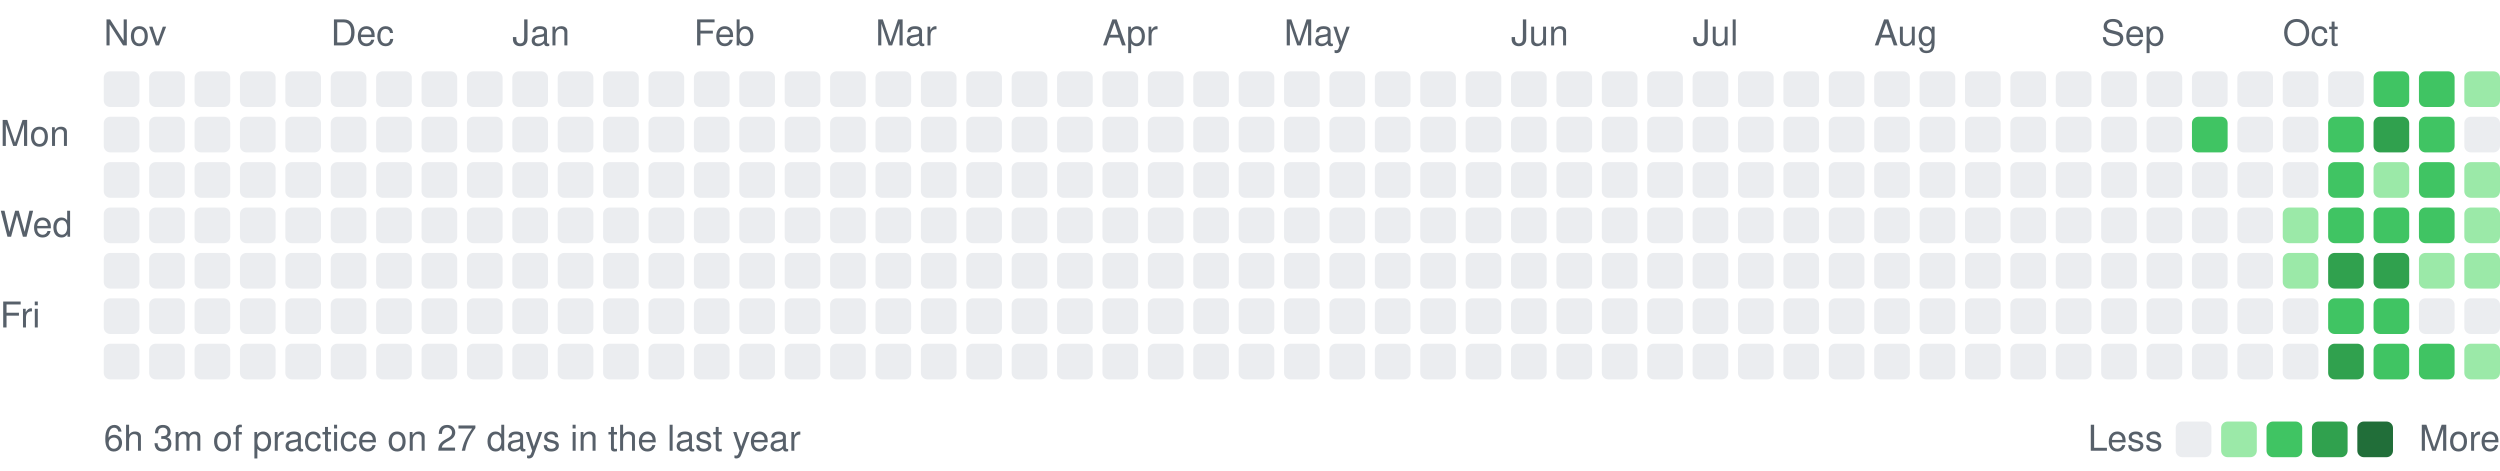
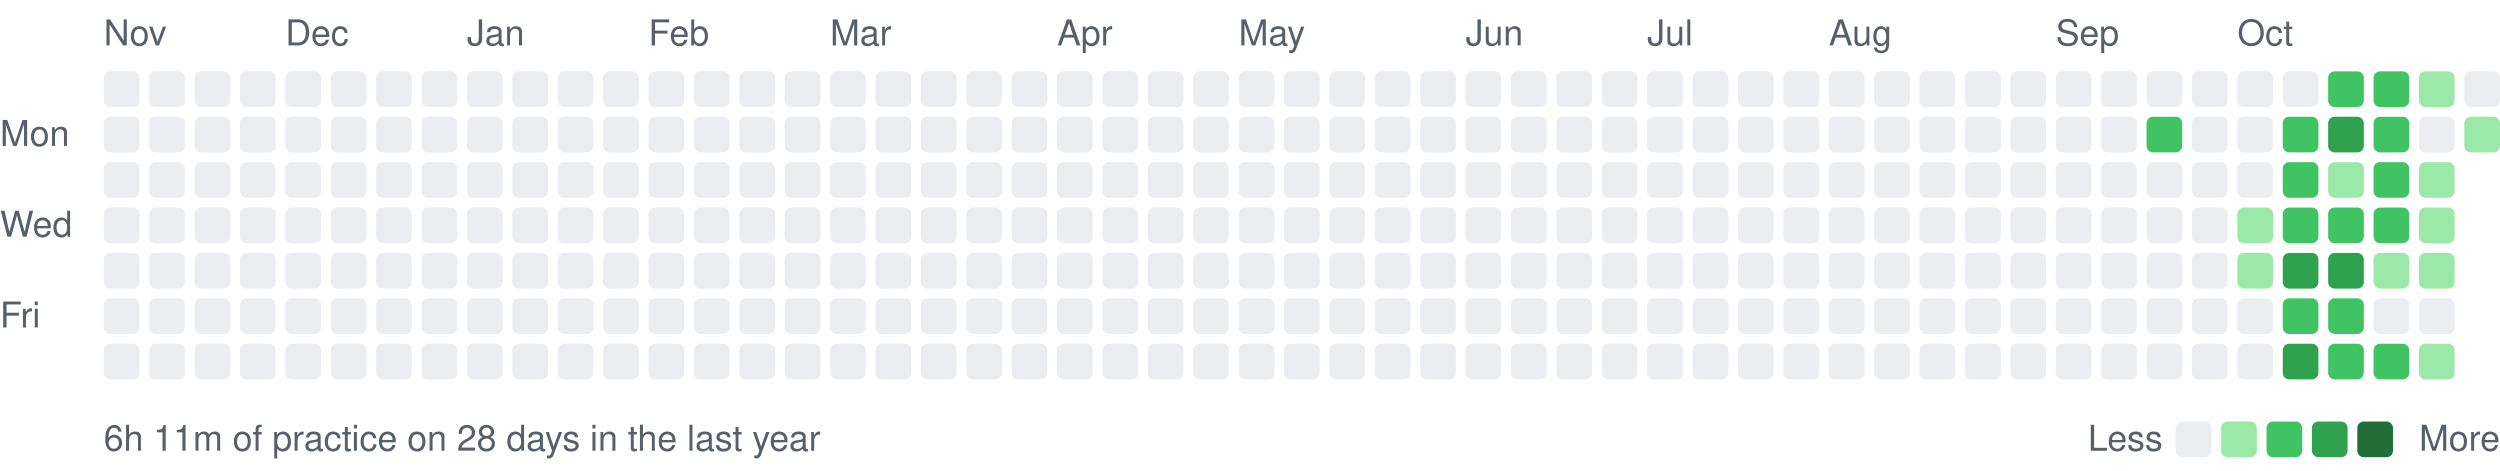
<svg xmlns="http://www.w3.org/2000/svg" width="771" height="145" viewBox="0 0 771 145" font-family="-apple-system, BlinkMacSystemFont, 'Segoe UI', Helvetica, Arial, sans-serif" font-size="11">
  <style>
.kc-t { fill: #57606a; }
.kc-h { fill: #24292f; }
.kc-g { stroke: #d0d7de; }
.kc-l0 { fill: #ebedf0; }
.kc-l1 { fill: #9be9a8; }
.kc-l2 { fill: #40c463; }
.kc-l3 { fill: #30a14e; }
.kc-l4 { fill: #216e39; }
.kc-line { stroke: #2da44e; }
.kc-dot { fill: #2da44e; }
@media (prefers-color-scheme: dark) {
:root:not([data-theme="light"]) .kc-t { fill: #8b949e; }
:root:not([data-theme="light"]) .kc-h { fill: #e6edf3; }
:root:not([data-theme="light"]) .kc-g { stroke: #30363d; }
:root:not([data-theme="light"]) .kc-l0 { fill: #262a31; }
:root:not([data-theme="light"]) .kc-l1 { fill: #0e4429; }
:root:not([data-theme="light"]) .kc-l2 { fill: #006d32; }
:root:not([data-theme="light"]) .kc-l3 { fill: #26a641; }
:root:not([data-theme="light"]) .kc-l4 { fill: #39d353; }
:root:not([data-theme="light"]) .kc-line { stroke: #3fb950; }
:root:not([data-theme="light"]) .kc-dot { fill: #3fb950; }
}
:root[data-theme="dark"] .kc-t { fill: #8b949e; }
:root[data-theme="dark"] .kc-h { fill: #e6edf3; }
:root[data-theme="dark"] .kc-g { stroke: #30363d; }
:root[data-theme="dark"] .kc-l0 { fill: #262a31; }
:root[data-theme="dark"] .kc-l1 { fill: #0e4429; }
:root[data-theme="dark"] .kc-l2 { fill: #006d32; }
:root[data-theme="dark"] .kc-l3 { fill: #26a641; }
:root[data-theme="dark"] .kc-l4 { fill: #39d353; }
:root[data-theme="dark"] .kc-line { stroke: #3fb950; }
:root[data-theme="dark"] .kc-dot { fill: #3fb950; }
</style>
  <text class="kc-t" x="32" y="14">Nov</text>
-   <text class="kc-t" x="102" y="14">Dec</text>
-   <text class="kc-t" x="158" y="14">Jan</text>
-   <text class="kc-t" x="214" y="14">Feb</text>
-   <text class="kc-t" x="270" y="14">Mar</text>
-   <text class="kc-t" x="340" y="14">Apr</text>
-   <text class="kc-t" x="396" y="14">May</text>
-   <text class="kc-t" x="466" y="14">Jun</text>
-   <text class="kc-t" x="522" y="14">Jul</text>
-   <text class="kc-t" x="578" y="14">Aug</text>
-   <text class="kc-t" x="648" y="14">Sep</text>
-   <text class="kc-t" x="704" y="14">Oct</text>
+   <text class="kc-t" x="88" y="14">Dec</text>
+   <text class="kc-t" x="144" y="14">Jan</text>
+   <text class="kc-t" x="200" y="14">Feb</text>
+   <text class="kc-t" x="256" y="14">Mar</text>
+   <text class="kc-t" x="326" y="14">Apr</text>
+   <text class="kc-t" x="382" y="14">May</text>
+   <text class="kc-t" x="452" y="14">Jun</text>
+   <text class="kc-t" x="508" y="14">Jul</text>
+   <text class="kc-t" x="564" y="14">Aug</text>
+   <text class="kc-t" x="634" y="14">Sep</text>
+   <text class="kc-t" x="690" y="14">Oct</text>
  <text class="kc-t" x="0" y="45">Mon</text>
  <text class="kc-t" x="0" y="73">Wed</text>
  <text class="kc-t" x="0" y="101">Fri</text>
  <rect class="kc-l0" x="32" y="22" width="11" height="11" rx="2" />
  <rect class="kc-l0" x="32" y="36" width="11" height="11" rx="2" />
  <rect class="kc-l0" x="32" y="50" width="11" height="11" rx="2" />
  <rect class="kc-l0" x="32" y="64" width="11" height="11" rx="2" />
  <rect class="kc-l0" x="32" y="78" width="11" height="11" rx="2" />
  <rect class="kc-l0" x="32" y="92" width="11" height="11" rx="2" />
  <rect class="kc-l0" x="32" y="106" width="11" height="11" rx="2" />
  <rect class="kc-l0" x="46" y="22" width="11" height="11" rx="2" />
  <rect class="kc-l0" x="46" y="36" width="11" height="11" rx="2" />
  <rect class="kc-l0" x="46" y="50" width="11" height="11" rx="2" />
  <rect class="kc-l0" x="46" y="64" width="11" height="11" rx="2" />
  <rect class="kc-l0" x="46" y="78" width="11" height="11" rx="2" />
  <rect class="kc-l0" x="46" y="92" width="11" height="11" rx="2" />
  <rect class="kc-l0" x="46" y="106" width="11" height="11" rx="2" />
  <rect class="kc-l0" x="60" y="22" width="11" height="11" rx="2" />
  <rect class="kc-l0" x="60" y="36" width="11" height="11" rx="2" />
  <rect class="kc-l0" x="60" y="50" width="11" height="11" rx="2" />
  <rect class="kc-l0" x="60" y="64" width="11" height="11" rx="2" />
  <rect class="kc-l0" x="60" y="78" width="11" height="11" rx="2" />
  <rect class="kc-l0" x="60" y="92" width="11" height="11" rx="2" />
  <rect class="kc-l0" x="60" y="106" width="11" height="11" rx="2" />
  <rect class="kc-l0" x="74" y="22" width="11" height="11" rx="2" />
  <rect class="kc-l0" x="74" y="36" width="11" height="11" rx="2" />
  <rect class="kc-l0" x="74" y="50" width="11" height="11" rx="2" />
  <rect class="kc-l0" x="74" y="64" width="11" height="11" rx="2" />
  <rect class="kc-l0" x="74" y="78" width="11" height="11" rx="2" />
  <rect class="kc-l0" x="74" y="92" width="11" height="11" rx="2" />
  <rect class="kc-l0" x="74" y="106" width="11" height="11" rx="2" />
  <rect class="kc-l0" x="88" y="22" width="11" height="11" rx="2" />
  <rect class="kc-l0" x="88" y="36" width="11" height="11" rx="2" />
  <rect class="kc-l0" x="88" y="50" width="11" height="11" rx="2" />
  <rect class="kc-l0" x="88" y="64" width="11" height="11" rx="2" />
  <rect class="kc-l0" x="88" y="78" width="11" height="11" rx="2" />
  <rect class="kc-l0" x="88" y="92" width="11" height="11" rx="2" />
  <rect class="kc-l0" x="88" y="106" width="11" height="11" rx="2" />
  <rect class="kc-l0" x="102" y="22" width="11" height="11" rx="2" />
  <rect class="kc-l0" x="102" y="36" width="11" height="11" rx="2" />
  <rect class="kc-l0" x="102" y="50" width="11" height="11" rx="2" />
  <rect class="kc-l0" x="102" y="64" width="11" height="11" rx="2" />
  <rect class="kc-l0" x="102" y="78" width="11" height="11" rx="2" />
  <rect class="kc-l0" x="102" y="92" width="11" height="11" rx="2" />
  <rect class="kc-l0" x="102" y="106" width="11" height="11" rx="2" />
  <rect class="kc-l0" x="116" y="22" width="11" height="11" rx="2" />
  <rect class="kc-l0" x="116" y="36" width="11" height="11" rx="2" />
  <rect class="kc-l0" x="116" y="50" width="11" height="11" rx="2" />
  <rect class="kc-l0" x="116" y="64" width="11" height="11" rx="2" />
  <rect class="kc-l0" x="116" y="78" width="11" height="11" rx="2" />
  <rect class="kc-l0" x="116" y="92" width="11" height="11" rx="2" />
  <rect class="kc-l0" x="116" y="106" width="11" height="11" rx="2" />
  <rect class="kc-l0" x="130" y="22" width="11" height="11" rx="2" />
  <rect class="kc-l0" x="130" y="36" width="11" height="11" rx="2" />
  <rect class="kc-l0" x="130" y="50" width="11" height="11" rx="2" />
  <rect class="kc-l0" x="130" y="64" width="11" height="11" rx="2" />
  <rect class="kc-l0" x="130" y="78" width="11" height="11" rx="2" />
  <rect class="kc-l0" x="130" y="92" width="11" height="11" rx="2" />
  <rect class="kc-l0" x="130" y="106" width="11" height="11" rx="2" />
  <rect class="kc-l0" x="144" y="22" width="11" height="11" rx="2" />
  <rect class="kc-l0" x="144" y="36" width="11" height="11" rx="2" />
  <rect class="kc-l0" x="144" y="50" width="11" height="11" rx="2" />
  <rect class="kc-l0" x="144" y="64" width="11" height="11" rx="2" />
  <rect class="kc-l0" x="144" y="78" width="11" height="11" rx="2" />
  <rect class="kc-l0" x="144" y="92" width="11" height="11" rx="2" />
  <rect class="kc-l0" x="144" y="106" width="11" height="11" rx="2" />
  <rect class="kc-l0" x="158" y="22" width="11" height="11" rx="2" />
  <rect class="kc-l0" x="158" y="36" width="11" height="11" rx="2" />
  <rect class="kc-l0" x="158" y="50" width="11" height="11" rx="2" />
  <rect class="kc-l0" x="158" y="64" width="11" height="11" rx="2" />
  <rect class="kc-l0" x="158" y="78" width="11" height="11" rx="2" />
  <rect class="kc-l0" x="158" y="92" width="11" height="11" rx="2" />
  <rect class="kc-l0" x="158" y="106" width="11" height="11" rx="2" />
  <rect class="kc-l0" x="172" y="22" width="11" height="11" rx="2" />
  <rect class="kc-l0" x="172" y="36" width="11" height="11" rx="2" />
  <rect class="kc-l0" x="172" y="50" width="11" height="11" rx="2" />
  <rect class="kc-l0" x="172" y="64" width="11" height="11" rx="2" />
  <rect class="kc-l0" x="172" y="78" width="11" height="11" rx="2" />
  <rect class="kc-l0" x="172" y="92" width="11" height="11" rx="2" />
  <rect class="kc-l0" x="172" y="106" width="11" height="11" rx="2" />
  <rect class="kc-l0" x="186" y="22" width="11" height="11" rx="2" />
  <rect class="kc-l0" x="186" y="36" width="11" height="11" rx="2" />
  <rect class="kc-l0" x="186" y="50" width="11" height="11" rx="2" />
  <rect class="kc-l0" x="186" y="64" width="11" height="11" rx="2" />
  <rect class="kc-l0" x="186" y="78" width="11" height="11" rx="2" />
  <rect class="kc-l0" x="186" y="92" width="11" height="11" rx="2" />
  <rect class="kc-l0" x="186" y="106" width="11" height="11" rx="2" />
  <rect class="kc-l0" x="200" y="22" width="11" height="11" rx="2" />
  <rect class="kc-l0" x="200" y="36" width="11" height="11" rx="2" />
  <rect class="kc-l0" x="200" y="50" width="11" height="11" rx="2" />
  <rect class="kc-l0" x="200" y="64" width="11" height="11" rx="2" />
  <rect class="kc-l0" x="200" y="78" width="11" height="11" rx="2" />
  <rect class="kc-l0" x="200" y="92" width="11" height="11" rx="2" />
  <rect class="kc-l0" x="200" y="106" width="11" height="11" rx="2" />
  <rect class="kc-l0" x="214" y="22" width="11" height="11" rx="2" />
  <rect class="kc-l0" x="214" y="36" width="11" height="11" rx="2" />
  <rect class="kc-l0" x="214" y="50" width="11" height="11" rx="2" />
  <rect class="kc-l0" x="214" y="64" width="11" height="11" rx="2" />
  <rect class="kc-l0" x="214" y="78" width="11" height="11" rx="2" />
  <rect class="kc-l0" x="214" y="92" width="11" height="11" rx="2" />
  <rect class="kc-l0" x="214" y="106" width="11" height="11" rx="2" />
  <rect class="kc-l0" x="228" y="22" width="11" height="11" rx="2" />
  <rect class="kc-l0" x="228" y="36" width="11" height="11" rx="2" />
  <rect class="kc-l0" x="228" y="50" width="11" height="11" rx="2" />
  <rect class="kc-l0" x="228" y="64" width="11" height="11" rx="2" />
  <rect class="kc-l0" x="228" y="78" width="11" height="11" rx="2" />
  <rect class="kc-l0" x="228" y="92" width="11" height="11" rx="2" />
  <rect class="kc-l0" x="228" y="106" width="11" height="11" rx="2" />
  <rect class="kc-l0" x="242" y="22" width="11" height="11" rx="2" />
  <rect class="kc-l0" x="242" y="36" width="11" height="11" rx="2" />
  <rect class="kc-l0" x="242" y="50" width="11" height="11" rx="2" />
  <rect class="kc-l0" x="242" y="64" width="11" height="11" rx="2" />
  <rect class="kc-l0" x="242" y="78" width="11" height="11" rx="2" />
  <rect class="kc-l0" x="242" y="92" width="11" height="11" rx="2" />
  <rect class="kc-l0" x="242" y="106" width="11" height="11" rx="2" />
  <rect class="kc-l0" x="256" y="22" width="11" height="11" rx="2" />
  <rect class="kc-l0" x="256" y="36" width="11" height="11" rx="2" />
  <rect class="kc-l0" x="256" y="50" width="11" height="11" rx="2" />
  <rect class="kc-l0" x="256" y="64" width="11" height="11" rx="2" />
  <rect class="kc-l0" x="256" y="78" width="11" height="11" rx="2" />
  <rect class="kc-l0" x="256" y="92" width="11" height="11" rx="2" />
  <rect class="kc-l0" x="256" y="106" width="11" height="11" rx="2" />
  <rect class="kc-l0" x="270" y="22" width="11" height="11" rx="2" />
  <rect class="kc-l0" x="270" y="36" width="11" height="11" rx="2" />
  <rect class="kc-l0" x="270" y="50" width="11" height="11" rx="2" />
  <rect class="kc-l0" x="270" y="64" width="11" height="11" rx="2" />
  <rect class="kc-l0" x="270" y="78" width="11" height="11" rx="2" />
  <rect class="kc-l0" x="270" y="92" width="11" height="11" rx="2" />
  <rect class="kc-l0" x="270" y="106" width="11" height="11" rx="2" />
  <rect class="kc-l0" x="284" y="22" width="11" height="11" rx="2" />
  <rect class="kc-l0" x="284" y="36" width="11" height="11" rx="2" />
  <rect class="kc-l0" x="284" y="50" width="11" height="11" rx="2" />
  <rect class="kc-l0" x="284" y="64" width="11" height="11" rx="2" />
  <rect class="kc-l0" x="284" y="78" width="11" height="11" rx="2" />
  <rect class="kc-l0" x="284" y="92" width="11" height="11" rx="2" />
  <rect class="kc-l0" x="284" y="106" width="11" height="11" rx="2" />
  <rect class="kc-l0" x="298" y="22" width="11" height="11" rx="2" />
  <rect class="kc-l0" x="298" y="36" width="11" height="11" rx="2" />
  <rect class="kc-l0" x="298" y="50" width="11" height="11" rx="2" />
  <rect class="kc-l0" x="298" y="64" width="11" height="11" rx="2" />
  <rect class="kc-l0" x="298" y="78" width="11" height="11" rx="2" />
  <rect class="kc-l0" x="298" y="92" width="11" height="11" rx="2" />
  <rect class="kc-l0" x="298" y="106" width="11" height="11" rx="2" />
  <rect class="kc-l0" x="312" y="22" width="11" height="11" rx="2" />
  <rect class="kc-l0" x="312" y="36" width="11" height="11" rx="2" />
  <rect class="kc-l0" x="312" y="50" width="11" height="11" rx="2" />
  <rect class="kc-l0" x="312" y="64" width="11" height="11" rx="2" />
  <rect class="kc-l0" x="312" y="78" width="11" height="11" rx="2" />
  <rect class="kc-l0" x="312" y="92" width="11" height="11" rx="2" />
  <rect class="kc-l0" x="312" y="106" width="11" height="11" rx="2" />
  <rect class="kc-l0" x="326" y="22" width="11" height="11" rx="2" />
  <rect class="kc-l0" x="326" y="36" width="11" height="11" rx="2" />
  <rect class="kc-l0" x="326" y="50" width="11" height="11" rx="2" />
  <rect class="kc-l0" x="326" y="64" width="11" height="11" rx="2" />
  <rect class="kc-l0" x="326" y="78" width="11" height="11" rx="2" />
  <rect class="kc-l0" x="326" y="92" width="11" height="11" rx="2" />
  <rect class="kc-l0" x="326" y="106" width="11" height="11" rx="2" />
  <rect class="kc-l0" x="340" y="22" width="11" height="11" rx="2" />
  <rect class="kc-l0" x="340" y="36" width="11" height="11" rx="2" />
  <rect class="kc-l0" x="340" y="50" width="11" height="11" rx="2" />
  <rect class="kc-l0" x="340" y="64" width="11" height="11" rx="2" />
  <rect class="kc-l0" x="340" y="78" width="11" height="11" rx="2" />
  <rect class="kc-l0" x="340" y="92" width="11" height="11" rx="2" />
  <rect class="kc-l0" x="340" y="106" width="11" height="11" rx="2" />
  <rect class="kc-l0" x="354" y="22" width="11" height="11" rx="2" />
  <rect class="kc-l0" x="354" y="36" width="11" height="11" rx="2" />
  <rect class="kc-l0" x="354" y="50" width="11" height="11" rx="2" />
  <rect class="kc-l0" x="354" y="64" width="11" height="11" rx="2" />
  <rect class="kc-l0" x="354" y="78" width="11" height="11" rx="2" />
  <rect class="kc-l0" x="354" y="92" width="11" height="11" rx="2" />
  <rect class="kc-l0" x="354" y="106" width="11" height="11" rx="2" />
  <rect class="kc-l0" x="368" y="22" width="11" height="11" rx="2" />
  <rect class="kc-l0" x="368" y="36" width="11" height="11" rx="2" />
  <rect class="kc-l0" x="368" y="50" width="11" height="11" rx="2" />
  <rect class="kc-l0" x="368" y="64" width="11" height="11" rx="2" />
  <rect class="kc-l0" x="368" y="78" width="11" height="11" rx="2" />
  <rect class="kc-l0" x="368" y="92" width="11" height="11" rx="2" />
  <rect class="kc-l0" x="368" y="106" width="11" height="11" rx="2" />
  <rect class="kc-l0" x="382" y="22" width="11" height="11" rx="2" />
  <rect class="kc-l0" x="382" y="36" width="11" height="11" rx="2" />
  <rect class="kc-l0" x="382" y="50" width="11" height="11" rx="2" />
  <rect class="kc-l0" x="382" y="64" width="11" height="11" rx="2" />
  <rect class="kc-l0" x="382" y="78" width="11" height="11" rx="2" />
  <rect class="kc-l0" x="382" y="92" width="11" height="11" rx="2" />
  <rect class="kc-l0" x="382" y="106" width="11" height="11" rx="2" />
  <rect class="kc-l0" x="396" y="22" width="11" height="11" rx="2" />
  <rect class="kc-l0" x="396" y="36" width="11" height="11" rx="2" />
  <rect class="kc-l0" x="396" y="50" width="11" height="11" rx="2" />
  <rect class="kc-l0" x="396" y="64" width="11" height="11" rx="2" />
  <rect class="kc-l0" x="396" y="78" width="11" height="11" rx="2" />
  <rect class="kc-l0" x="396" y="92" width="11" height="11" rx="2" />
  <rect class="kc-l0" x="396" y="106" width="11" height="11" rx="2" />
  <rect class="kc-l0" x="410" y="22" width="11" height="11" rx="2" />
  <rect class="kc-l0" x="410" y="36" width="11" height="11" rx="2" />
  <rect class="kc-l0" x="410" y="50" width="11" height="11" rx="2" />
  <rect class="kc-l0" x="410" y="64" width="11" height="11" rx="2" />
  <rect class="kc-l0" x="410" y="78" width="11" height="11" rx="2" />
  <rect class="kc-l0" x="410" y="92" width="11" height="11" rx="2" />
  <rect class="kc-l0" x="410" y="106" width="11" height="11" rx="2" />
  <rect class="kc-l0" x="424" y="22" width="11" height="11" rx="2" />
  <rect class="kc-l0" x="424" y="36" width="11" height="11" rx="2" />
  <rect class="kc-l0" x="424" y="50" width="11" height="11" rx="2" />
  <rect class="kc-l0" x="424" y="64" width="11" height="11" rx="2" />
  <rect class="kc-l0" x="424" y="78" width="11" height="11" rx="2" />
  <rect class="kc-l0" x="424" y="92" width="11" height="11" rx="2" />
  <rect class="kc-l0" x="424" y="106" width="11" height="11" rx="2" />
  <rect class="kc-l0" x="438" y="22" width="11" height="11" rx="2" />
  <rect class="kc-l0" x="438" y="36" width="11" height="11" rx="2" />
  <rect class="kc-l0" x="438" y="50" width="11" height="11" rx="2" />
  <rect class="kc-l0" x="438" y="64" width="11" height="11" rx="2" />
  <rect class="kc-l0" x="438" y="78" width="11" height="11" rx="2" />
  <rect class="kc-l0" x="438" y="92" width="11" height="11" rx="2" />
  <rect class="kc-l0" x="438" y="106" width="11" height="11" rx="2" />
  <rect class="kc-l0" x="452" y="22" width="11" height="11" rx="2" />
  <rect class="kc-l0" x="452" y="36" width="11" height="11" rx="2" />
  <rect class="kc-l0" x="452" y="50" width="11" height="11" rx="2" />
  <rect class="kc-l0" x="452" y="64" width="11" height="11" rx="2" />
  <rect class="kc-l0" x="452" y="78" width="11" height="11" rx="2" />
  <rect class="kc-l0" x="452" y="92" width="11" height="11" rx="2" />
  <rect class="kc-l0" x="452" y="106" width="11" height="11" rx="2" />
  <rect class="kc-l0" x="466" y="22" width="11" height="11" rx="2" />
  <rect class="kc-l0" x="466" y="36" width="11" height="11" rx="2" />
  <rect class="kc-l0" x="466" y="50" width="11" height="11" rx="2" />
  <rect class="kc-l0" x="466" y="64" width="11" height="11" rx="2" />
  <rect class="kc-l0" x="466" y="78" width="11" height="11" rx="2" />
  <rect class="kc-l0" x="466" y="92" width="11" height="11" rx="2" />
  <rect class="kc-l0" x="466" y="106" width="11" height="11" rx="2" />
  <rect class="kc-l0" x="480" y="22" width="11" height="11" rx="2" />
  <rect class="kc-l0" x="480" y="36" width="11" height="11" rx="2" />
  <rect class="kc-l0" x="480" y="50" width="11" height="11" rx="2" />
  <rect class="kc-l0" x="480" y="64" width="11" height="11" rx="2" />
  <rect class="kc-l0" x="480" y="78" width="11" height="11" rx="2" />
  <rect class="kc-l0" x="480" y="92" width="11" height="11" rx="2" />
  <rect class="kc-l0" x="480" y="106" width="11" height="11" rx="2" />
  <rect class="kc-l0" x="494" y="22" width="11" height="11" rx="2" />
  <rect class="kc-l0" x="494" y="36" width="11" height="11" rx="2" />
  <rect class="kc-l0" x="494" y="50" width="11" height="11" rx="2" />
  <rect class="kc-l0" x="494" y="64" width="11" height="11" rx="2" />
  <rect class="kc-l0" x="494" y="78" width="11" height="11" rx="2" />
  <rect class="kc-l0" x="494" y="92" width="11" height="11" rx="2" />
  <rect class="kc-l0" x="494" y="106" width="11" height="11" rx="2" />
  <rect class="kc-l0" x="508" y="22" width="11" height="11" rx="2" />
  <rect class="kc-l0" x="508" y="36" width="11" height="11" rx="2" />
  <rect class="kc-l0" x="508" y="50" width="11" height="11" rx="2" />
  <rect class="kc-l0" x="508" y="64" width="11" height="11" rx="2" />
  <rect class="kc-l0" x="508" y="78" width="11" height="11" rx="2" />
  <rect class="kc-l0" x="508" y="92" width="11" height="11" rx="2" />
  <rect class="kc-l0" x="508" y="106" width="11" height="11" rx="2" />
  <rect class="kc-l0" x="522" y="22" width="11" height="11" rx="2" />
  <rect class="kc-l0" x="522" y="36" width="11" height="11" rx="2" />
  <rect class="kc-l0" x="522" y="50" width="11" height="11" rx="2" />
  <rect class="kc-l0" x="522" y="64" width="11" height="11" rx="2" />
  <rect class="kc-l0" x="522" y="78" width="11" height="11" rx="2" />
  <rect class="kc-l0" x="522" y="92" width="11" height="11" rx="2" />
  <rect class="kc-l0" x="522" y="106" width="11" height="11" rx="2" />
  <rect class="kc-l0" x="536" y="22" width="11" height="11" rx="2" />
  <rect class="kc-l0" x="536" y="36" width="11" height="11" rx="2" />
  <rect class="kc-l0" x="536" y="50" width="11" height="11" rx="2" />
  <rect class="kc-l0" x="536" y="64" width="11" height="11" rx="2" />
  <rect class="kc-l0" x="536" y="78" width="11" height="11" rx="2" />
  <rect class="kc-l0" x="536" y="92" width="11" height="11" rx="2" />
  <rect class="kc-l0" x="536" y="106" width="11" height="11" rx="2" />
  <rect class="kc-l0" x="550" y="22" width="11" height="11" rx="2" />
  <rect class="kc-l0" x="550" y="36" width="11" height="11" rx="2" />
  <rect class="kc-l0" x="550" y="50" width="11" height="11" rx="2" />
  <rect class="kc-l0" x="550" y="64" width="11" height="11" rx="2" />
  <rect class="kc-l0" x="550" y="78" width="11" height="11" rx="2" />
  <rect class="kc-l0" x="550" y="92" width="11" height="11" rx="2" />
  <rect class="kc-l0" x="550" y="106" width="11" height="11" rx="2" />
  <rect class="kc-l0" x="564" y="22" width="11" height="11" rx="2" />
  <rect class="kc-l0" x="564" y="36" width="11" height="11" rx="2" />
  <rect class="kc-l0" x="564" y="50" width="11" height="11" rx="2" />
  <rect class="kc-l0" x="564" y="64" width="11" height="11" rx="2" />
  <rect class="kc-l0" x="564" y="78" width="11" height="11" rx="2" />
  <rect class="kc-l0" x="564" y="92" width="11" height="11" rx="2" />
  <rect class="kc-l0" x="564" y="106" width="11" height="11" rx="2" />
  <rect class="kc-l0" x="578" y="22" width="11" height="11" rx="2" />
  <rect class="kc-l0" x="578" y="36" width="11" height="11" rx="2" />
  <rect class="kc-l0" x="578" y="50" width="11" height="11" rx="2" />
  <rect class="kc-l0" x="578" y="64" width="11" height="11" rx="2" />
  <rect class="kc-l0" x="578" y="78" width="11" height="11" rx="2" />
  <rect class="kc-l0" x="578" y="92" width="11" height="11" rx="2" />
  <rect class="kc-l0" x="578" y="106" width="11" height="11" rx="2" />
  <rect class="kc-l0" x="592" y="22" width="11" height="11" rx="2" />
  <rect class="kc-l0" x="592" y="36" width="11" height="11" rx="2" />
  <rect class="kc-l0" x="592" y="50" width="11" height="11" rx="2" />
  <rect class="kc-l0" x="592" y="64" width="11" height="11" rx="2" />
  <rect class="kc-l0" x="592" y="78" width="11" height="11" rx="2" />
  <rect class="kc-l0" x="592" y="92" width="11" height="11" rx="2" />
  <rect class="kc-l0" x="592" y="106" width="11" height="11" rx="2" />
  <rect class="kc-l0" x="606" y="22" width="11" height="11" rx="2" />
  <rect class="kc-l0" x="606" y="36" width="11" height="11" rx="2" />
  <rect class="kc-l0" x="606" y="50" width="11" height="11" rx="2" />
  <rect class="kc-l0" x="606" y="64" width="11" height="11" rx="2" />
  <rect class="kc-l0" x="606" y="78" width="11" height="11" rx="2" />
  <rect class="kc-l0" x="606" y="92" width="11" height="11" rx="2" />
  <rect class="kc-l0" x="606" y="106" width="11" height="11" rx="2" />
  <rect class="kc-l0" x="620" y="22" width="11" height="11" rx="2" />
  <rect class="kc-l0" x="620" y="36" width="11" height="11" rx="2" />
  <rect class="kc-l0" x="620" y="50" width="11" height="11" rx="2" />
  <rect class="kc-l0" x="620" y="64" width="11" height="11" rx="2" />
  <rect class="kc-l0" x="620" y="78" width="11" height="11" rx="2" />
  <rect class="kc-l0" x="620" y="92" width="11" height="11" rx="2" />
  <rect class="kc-l0" x="620" y="106" width="11" height="11" rx="2" />
  <rect class="kc-l0" x="634" y="22" width="11" height="11" rx="2" />
  <rect class="kc-l0" x="634" y="36" width="11" height="11" rx="2" />
  <rect class="kc-l0" x="634" y="50" width="11" height="11" rx="2" />
  <rect class="kc-l0" x="634" y="64" width="11" height="11" rx="2" />
  <rect class="kc-l0" x="634" y="78" width="11" height="11" rx="2" />
  <rect class="kc-l0" x="634" y="92" width="11" height="11" rx="2" />
  <rect class="kc-l0" x="634" y="106" width="11" height="11" rx="2" />
  <rect class="kc-l0" x="648" y="22" width="11" height="11" rx="2" />
  <rect class="kc-l0" x="648" y="36" width="11" height="11" rx="2" />
  <rect class="kc-l0" x="648" y="50" width="11" height="11" rx="2" />
  <rect class="kc-l0" x="648" y="64" width="11" height="11" rx="2" />
  <rect class="kc-l0" x="648" y="78" width="11" height="11" rx="2" />
  <rect class="kc-l0" x="648" y="92" width="11" height="11" rx="2" />
  <rect class="kc-l0" x="648" y="106" width="11" height="11" rx="2" />
  <rect class="kc-l0" x="662" y="22" width="11" height="11" rx="2" />
-   <rect class="kc-l0" x="662" y="36" width="11" height="11" rx="2" />
+   <rect class="kc-l2" x="662" y="36" width="11" height="11" rx="2" />
  <rect class="kc-l0" x="662" y="50" width="11" height="11" rx="2" />
  <rect class="kc-l0" x="662" y="64" width="11" height="11" rx="2" />
  <rect class="kc-l0" x="662" y="78" width="11" height="11" rx="2" />
  <rect class="kc-l0" x="662" y="92" width="11" height="11" rx="2" />
  <rect class="kc-l0" x="662" y="106" width="11" height="11" rx="2" />
  <rect class="kc-l0" x="676" y="22" width="11" height="11" rx="2" />
-   <rect class="kc-l2" x="676" y="36" width="11" height="11" rx="2" />
+   <rect class="kc-l0" x="676" y="36" width="11" height="11" rx="2" />
  <rect class="kc-l0" x="676" y="50" width="11" height="11" rx="2" />
  <rect class="kc-l0" x="676" y="64" width="11" height="11" rx="2" />
  <rect class="kc-l0" x="676" y="78" width="11" height="11" rx="2" />
  <rect class="kc-l0" x="676" y="92" width="11" height="11" rx="2" />
  <rect class="kc-l0" x="676" y="106" width="11" height="11" rx="2" />
  <rect class="kc-l0" x="690" y="22" width="11" height="11" rx="2" />
  <rect class="kc-l0" x="690" y="36" width="11" height="11" rx="2" />
  <rect class="kc-l0" x="690" y="50" width="11" height="11" rx="2" />
-   <rect class="kc-l0" x="690" y="64" width="11" height="11" rx="2" />
-   <rect class="kc-l0" x="690" y="78" width="11" height="11" rx="2" />
+   <rect class="kc-l1" x="690" y="64" width="11" height="11" rx="2" />
+   <rect class="kc-l1" x="690" y="78" width="11" height="11" rx="2" />
  <rect class="kc-l0" x="690" y="92" width="11" height="11" rx="2" />
  <rect class="kc-l0" x="690" y="106" width="11" height="11" rx="2" />
  <rect class="kc-l0" x="704" y="22" width="11" height="11" rx="2" />
-   <rect class="kc-l0" x="704" y="36" width="11" height="11" rx="2" />
-   <rect class="kc-l0" x="704" y="50" width="11" height="11" rx="2" />
-   <rect class="kc-l1" x="704" y="64" width="11" height="11" rx="2" />
-   <rect class="kc-l1" x="704" y="78" width="11" height="11" rx="2" />
-   <rect class="kc-l0" x="704" y="92" width="11" height="11" rx="2" />
-   <rect class="kc-l0" x="704" y="106" width="11" height="11" rx="2" />
-   <rect class="kc-l0" x="718" y="22" width="11" height="11" rx="2" />
-   <rect class="kc-l2" x="718" y="36" width="11" height="11" rx="2" />
-   <rect class="kc-l2" x="718" y="50" width="11" height="11" rx="2" />
+   <rect class="kc-l2" x="704" y="36" width="11" height="11" rx="2" />
+   <rect class="kc-l2" x="704" y="50" width="11" height="11" rx="2" />
+   <rect class="kc-l2" x="704" y="64" width="11" height="11" rx="2" />
+   <rect class="kc-l3" x="704" y="78" width="11" height="11" rx="2" />
+   <rect class="kc-l2" x="704" y="92" width="11" height="11" rx="2" />
+   <rect class="kc-l3" x="704" y="106" width="11" height="11" rx="2" />
+   <rect class="kc-l2" x="718" y="22" width="11" height="11" rx="2" />
+   <rect class="kc-l3" x="718" y="36" width="11" height="11" rx="2" />
+   <rect class="kc-l1" x="718" y="50" width="11" height="11" rx="2" />
  <rect class="kc-l2" x="718" y="64" width="11" height="11" rx="2" />
  <rect class="kc-l3" x="718" y="78" width="11" height="11" rx="2" />
  <rect class="kc-l2" x="718" y="92" width="11" height="11" rx="2" />
-   <rect class="kc-l3" x="718" y="106" width="11" height="11" rx="2" />
+   <rect class="kc-l2" x="718" y="106" width="11" height="11" rx="2" />
  <rect class="kc-l2" x="732" y="22" width="11" height="11" rx="2" />
-   <rect class="kc-l3" x="732" y="36" width="11" height="11" rx="2" />
-   <rect class="kc-l1" x="732" y="50" width="11" height="11" rx="2" />
+   <rect class="kc-l2" x="732" y="36" width="11" height="11" rx="2" />
+   <rect class="kc-l2" x="732" y="50" width="11" height="11" rx="2" />
  <rect class="kc-l2" x="732" y="64" width="11" height="11" rx="2" />
-   <rect class="kc-l3" x="732" y="78" width="11" height="11" rx="2" />
-   <rect class="kc-l2" x="732" y="92" width="11" height="11" rx="2" />
+   <rect class="kc-l1" x="732" y="78" width="11" height="11" rx="2" />
+   <rect class="kc-l0" x="732" y="92" width="11" height="11" rx="2" />
  <rect class="kc-l2" x="732" y="106" width="11" height="11" rx="2" />
-   <rect class="kc-l2" x="746" y="22" width="11" height="11" rx="2" />
-   <rect class="kc-l2" x="746" y="36" width="11" height="11" rx="2" />
-   <rect class="kc-l2" x="746" y="50" width="11" height="11" rx="2" />
-   <rect class="kc-l2" x="746" y="64" width="11" height="11" rx="2" />
+   <rect class="kc-l1" x="746" y="22" width="11" height="11" rx="2" />
+   <rect class="kc-l0" x="746" y="36" width="11" height="11" rx="2" />
+   <rect class="kc-l1" x="746" y="50" width="11" height="11" rx="2" />
+   <rect class="kc-l1" x="746" y="64" width="11" height="11" rx="2" />
  <rect class="kc-l1" x="746" y="78" width="11" height="11" rx="2" />
  <rect class="kc-l0" x="746" y="92" width="11" height="11" rx="2" />
-   <rect class="kc-l2" x="746" y="106" width="11" height="11" rx="2" />
-   <rect class="kc-l1" x="760" y="22" width="11" height="11" rx="2" />
-   <rect class="kc-l0" x="760" y="36" width="11" height="11" rx="2" />
-   <rect class="kc-l1" x="760" y="50" width="11" height="11" rx="2" />
-   <rect class="kc-l1" x="760" y="64" width="11" height="11" rx="2" />
-   <rect class="kc-l1" x="760" y="78" width="11" height="11" rx="2" />
-   <rect class="kc-l0" x="760" y="92" width="11" height="11" rx="2" />
-   <rect class="kc-l1" x="760" y="106" width="11" height="11" rx="2" />
-   <text class="kc-t" x="32" y="139">6h 3m of practice on 27 days in the last year</text>
+   <rect class="kc-l1" x="746" y="106" width="11" height="11" rx="2" />
+   <rect class="kc-l0" x="760" y="22" width="11" height="11" rx="2" />
+   <rect class="kc-l1" x="760" y="36" width="11" height="11" rx="2" />
+   <text class="kc-t" x="32" y="139">6h 11m of practice on 28 days in the last year</text>
  <text class="kc-t" x="667" y="139" text-anchor="end">Less</text>
  <rect class="kc-l0" x="671" y="130" width="11" height="11" rx="2" />
  <rect class="kc-l1" x="685" y="130" width="11" height="11" rx="2" />
  <rect class="kc-l2" x="699" y="130" width="11" height="11" rx="2" />
  <rect class="kc-l3" x="713" y="130" width="11" height="11" rx="2" />
  <rect class="kc-l4" x="727" y="130" width="11" height="11" rx="2" />
  <text class="kc-t" x="771" y="139" text-anchor="end">More</text>
</svg>
